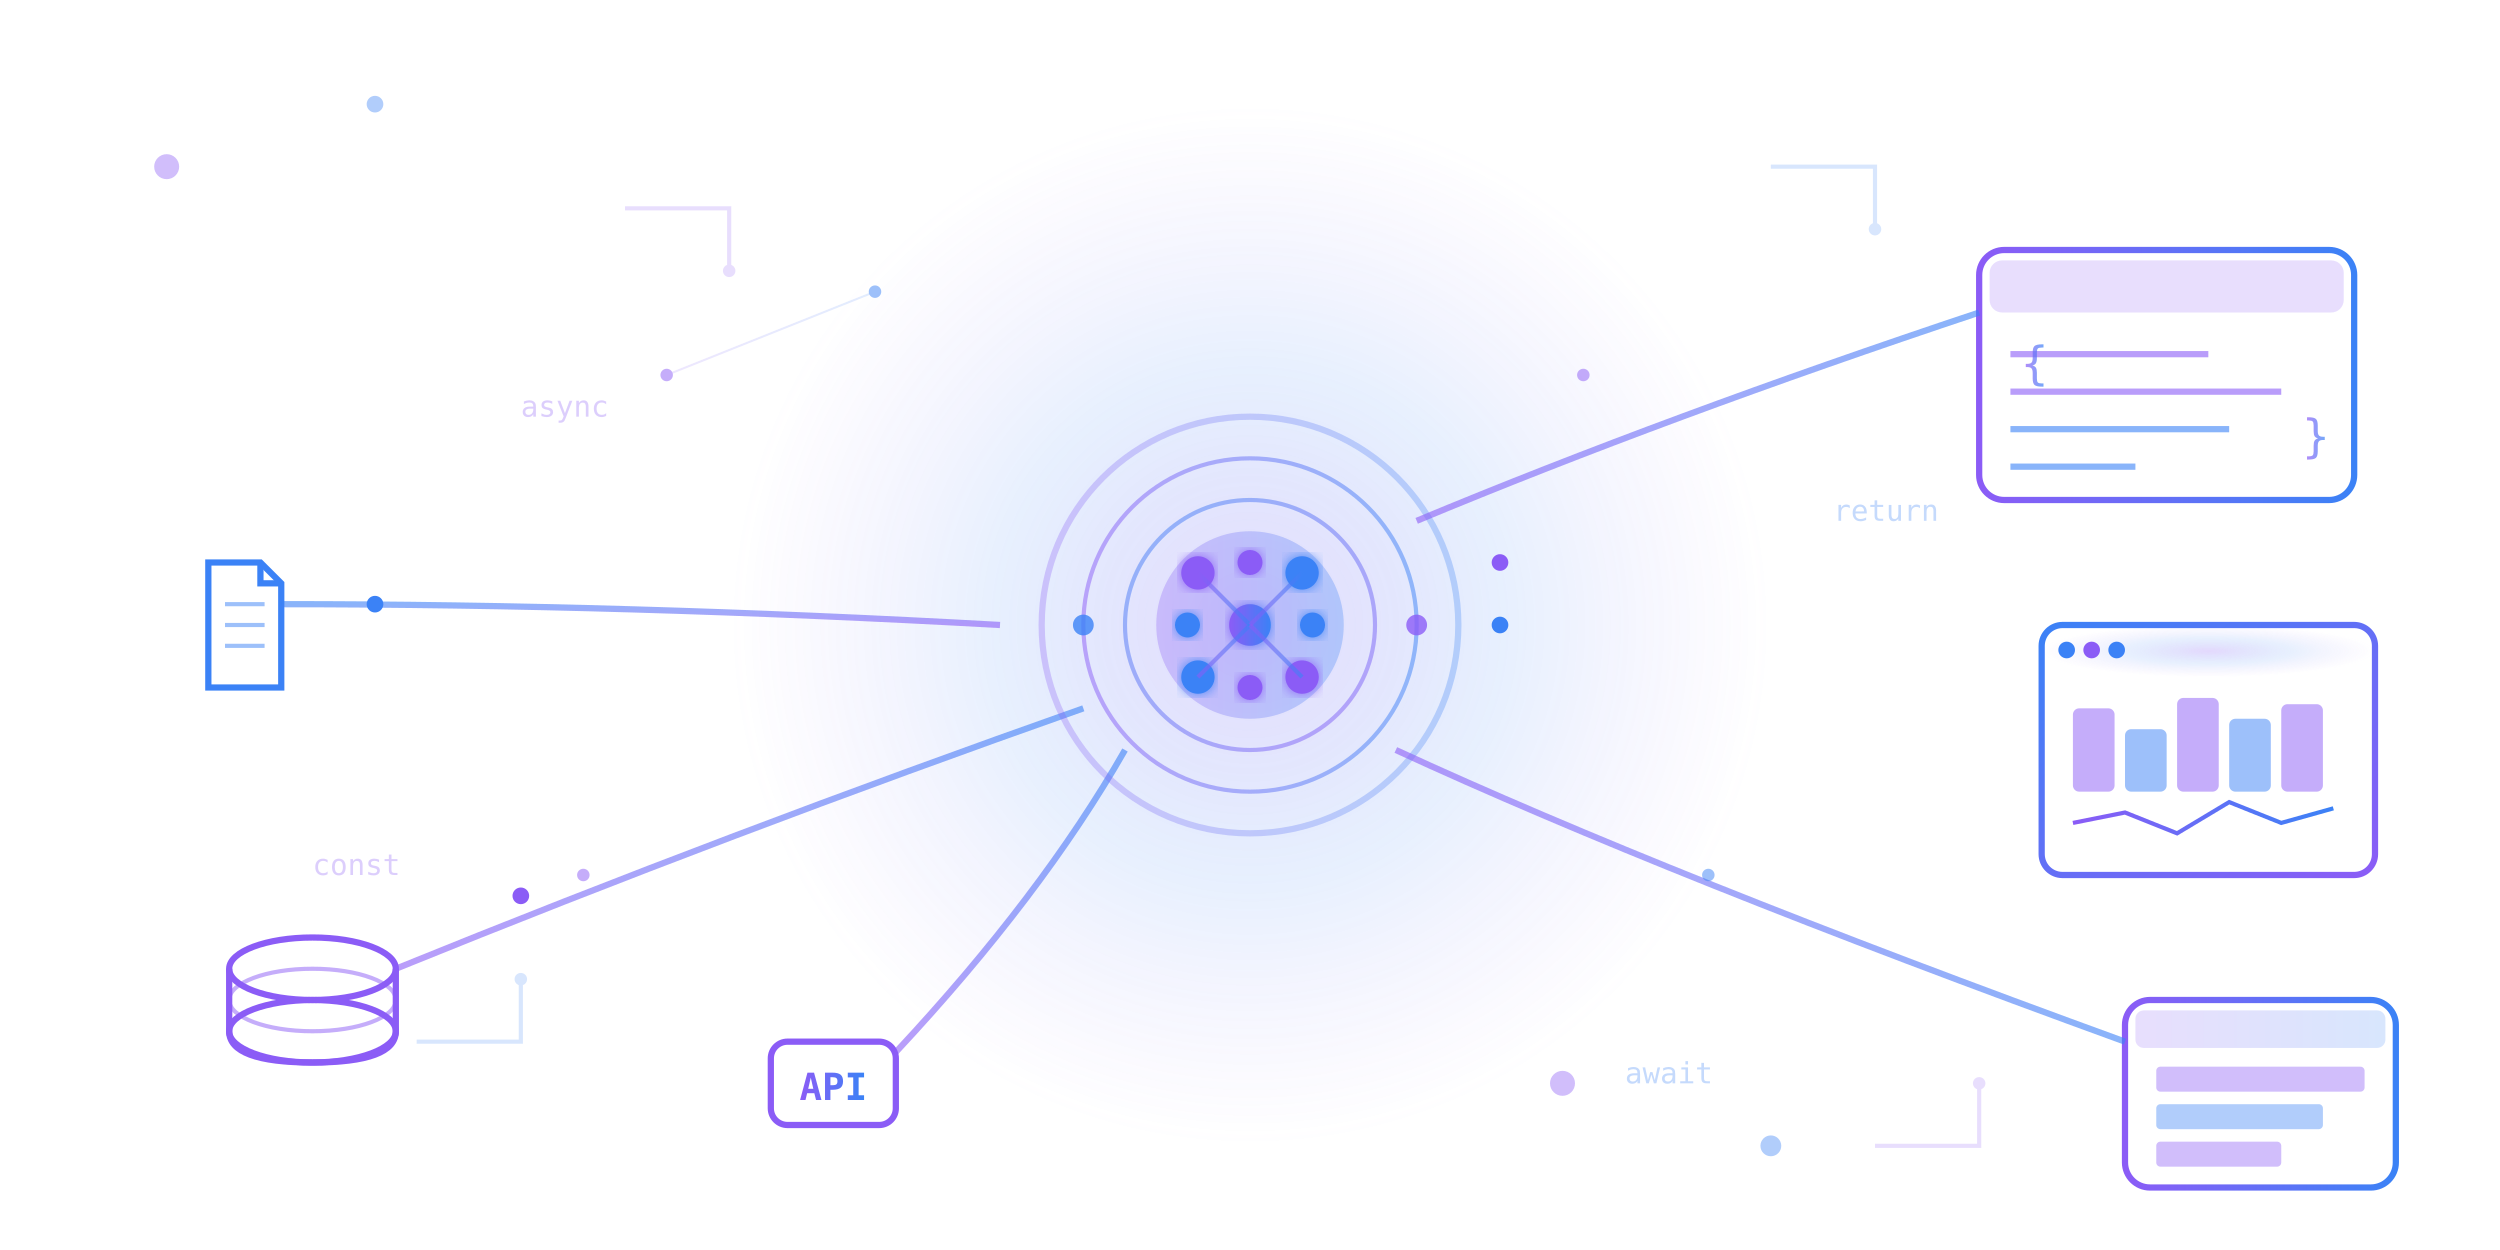
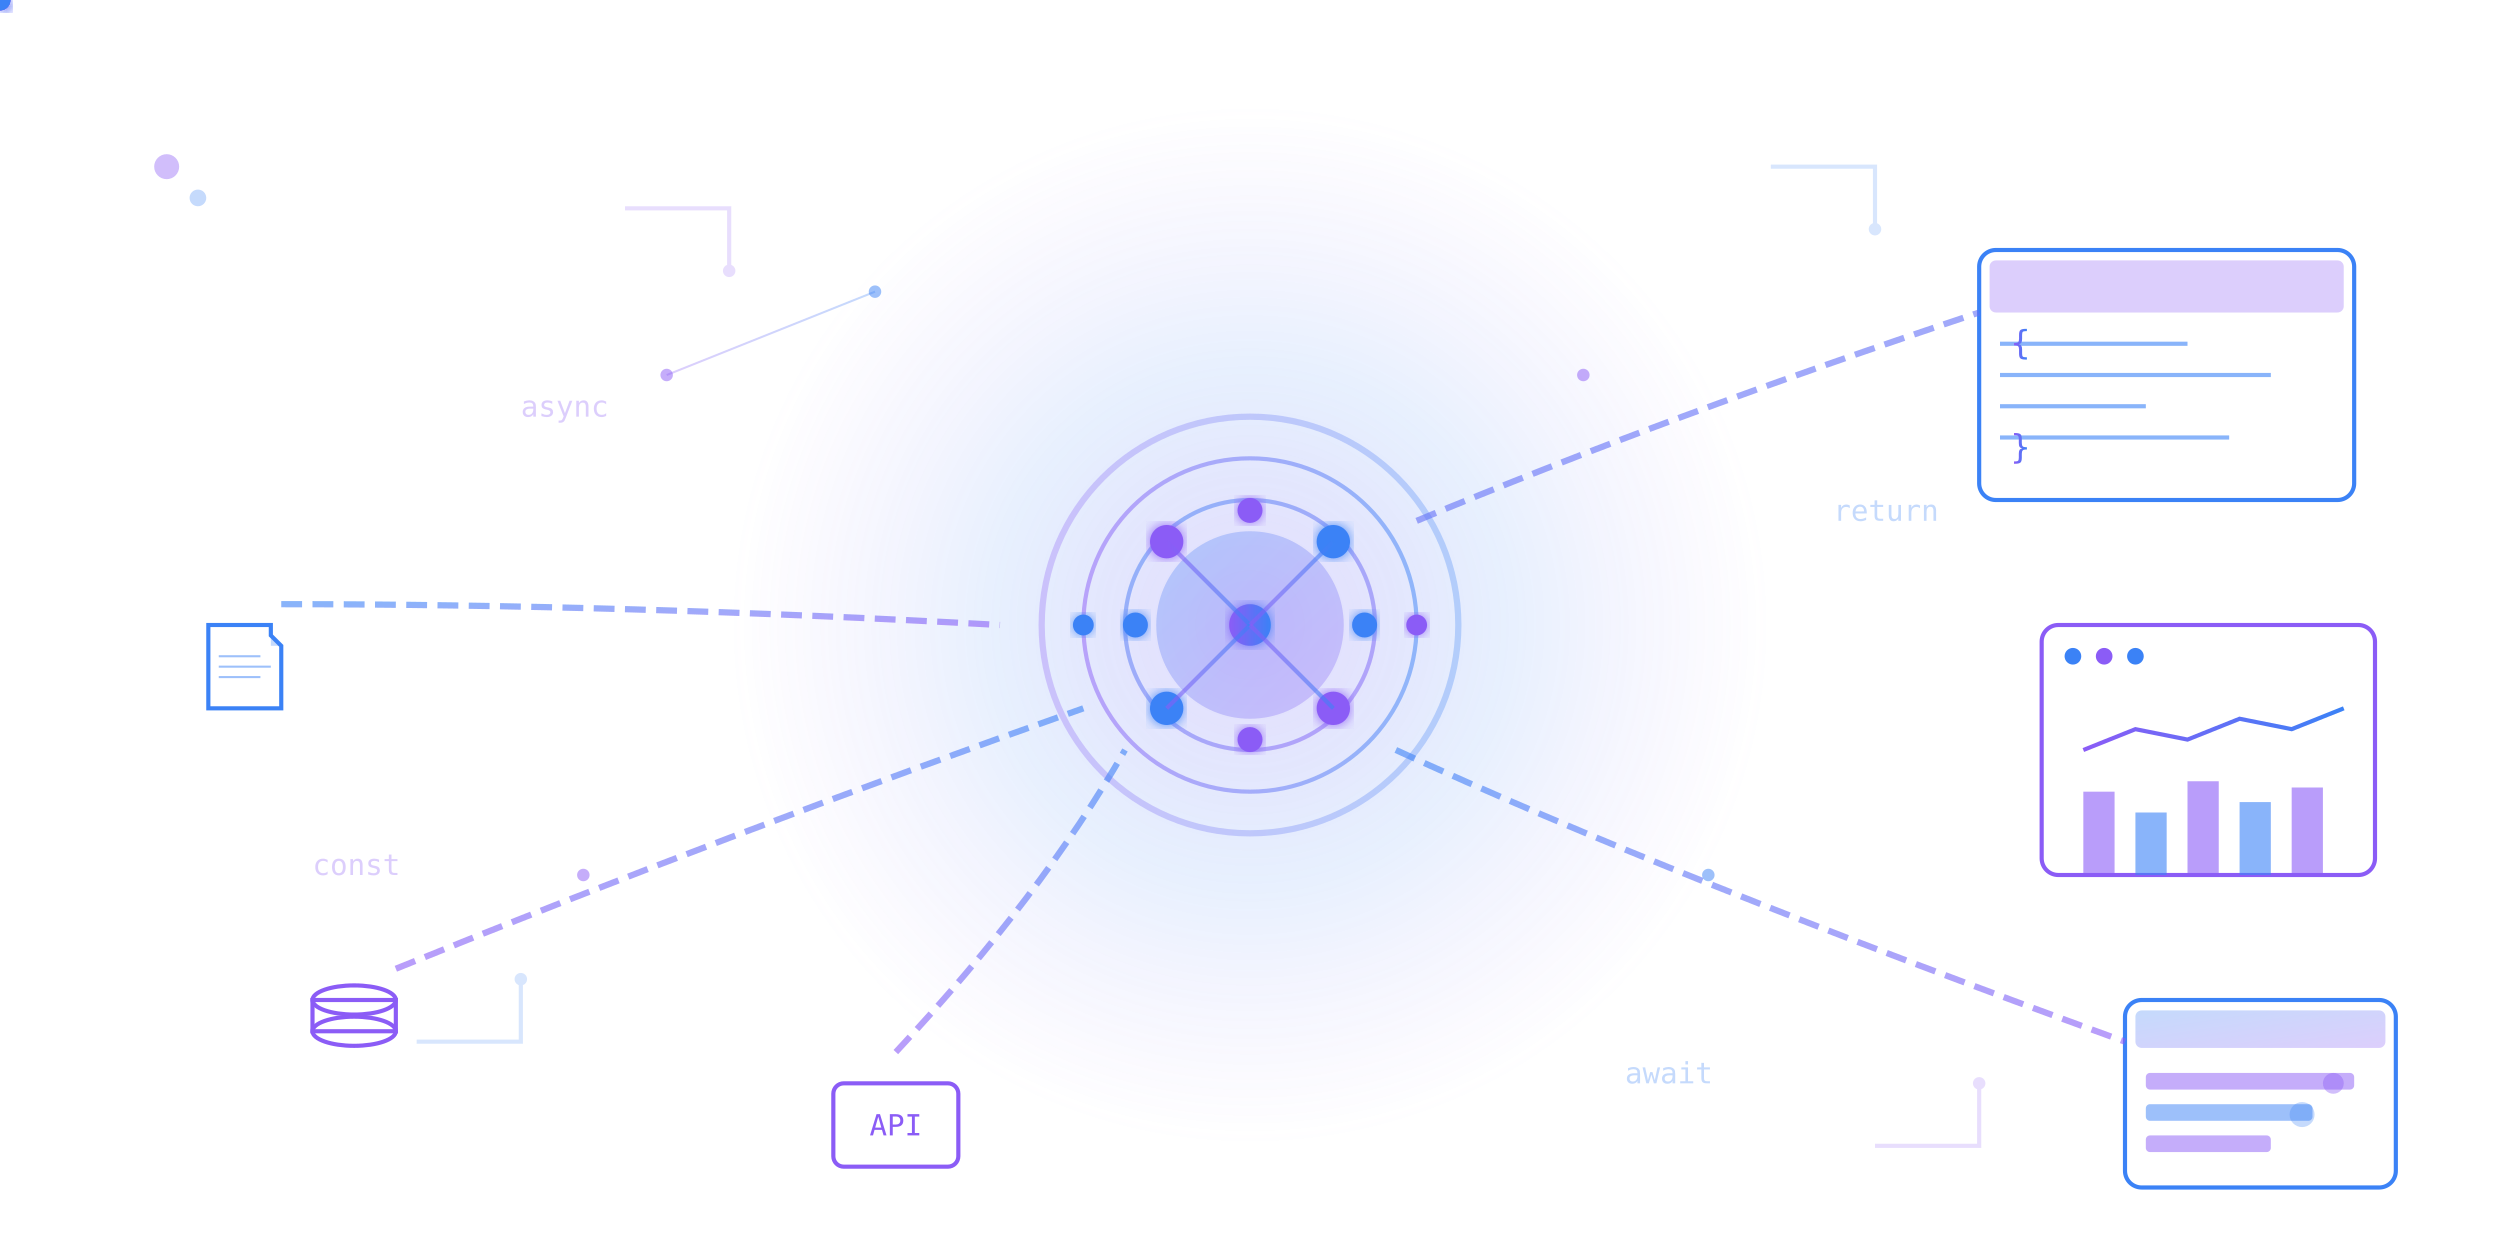
- <svg xmlns="http://www.w3.org/2000/svg" viewBox="0 0 1200 600" width="100%" height="100%">
+ <svg xmlns="http://www.w3.org/2000/svg" viewBox="0 0 1200 600" width="100%" height="100%" class="svg-play-once">
+   <style>
+     .svg-play-once {
+       animation: fadeIn 0.6s ease-in;
+     }
+     
+     .svg-play-once * {
+       animation-play-state: paused;
+     }
+     
+     .svg-play-once.is-visible * {
+       animation-play-state: running;
+     }
+     
+     @keyframes fadeIn {
+       from { opacity: 0; }
+       to { opacity: 1; }
+     }
+   </style>
  <defs>
    <linearGradient id="purpleBlue" x1="0%" y1="0%" x2="100%" y2="0%">
      <stop offset="0%" style="stop-color:#8b5cf6;stop-opacity:1" />
      <stop offset="100%" style="stop-color:#3b82f6;stop-opacity:1" />
    </linearGradient>
-     <radialGradient id="coreGlow" cx="50%" cy="50%">
+     <linearGradient id="blueGradient" x1="0%" y1="0%" x2="100%" y2="100%">
+       <stop offset="0%" style="stop-color:#3b82f6;stop-opacity:1" />
+       <stop offset="100%" style="stop-color:#8b5cf6;stop-opacity:1" />
+     </linearGradient>
+     <radialGradient id="coreGlow" cx="50%" cy="50%" r="50%">
      <stop offset="0%" style="stop-color:#8b5cf6;stop-opacity:0.8" />
      <stop offset="50%" style="stop-color:#3b82f6;stop-opacity:0.4" />
      <stop offset="100%" style="stop-color:#8b5cf6;stop-opacity:0" />
    </radialGradient>
-     <linearGradient id="blueGradient" x1="0%" y1="0%" x2="100%" y2="100%">
-       <stop offset="0%" style="stop-color:#3b82f6;stop-opacity:1" />
-       <stop offset="100%" style="stop-color:#8b5cf6;stop-opacity:1" />
-     </linearGradient>
    <filter id="glow">
      <feGaussianBlur stdDeviation="3" result="coloredBlur" />
      <feMerge>
        <feMergeNode in="coloredBlur" />
        <feMergeNode in="SourceGraphic" />
      </feMerge>
    </filter>
  </defs>
  <circle cx="600" cy="300" r="250" fill="url(#coreGlow)" opacity="0.3" />
-   <g transform="translate(150, 480)">
-     <ellipse cx="0" cy="-15" rx="40" ry="15" fill="none" stroke="#8b5cf6" stroke-width="3" />
-     <path d="M -40 -15 L -40 15 Q -40 30 0 30 Q 40 30 40 15 L 40 -15" fill="none" stroke="#8b5cf6" stroke-width="3" />
-     <ellipse cx="0" cy="15" rx="40" ry="15" fill="none" stroke="#8b5cf6" stroke-width="3" />
-     <ellipse cx="0" cy="0" rx="40" ry="15" fill="none" stroke="#8b5cf6" stroke-width="2" opacity="0.5" />
-   </g>
-   <g transform="translate(100, 300)">
-     <path d="M 0 -30 L 25 -30 L 35 -20 L 35 30 L 0 30 Z" fill="none" stroke="#3b82f6" stroke-width="3" />
-     <path d="M 25 -30 L 25 -20 L 35 -20" fill="none" stroke="#3b82f6" stroke-width="3" />
-     <line x1="8" y1="-10" x2="27" y2="-10" stroke="#3b82f6" stroke-width="2" opacity="0.5" />
-     <line x1="8" y1="0" x2="27" y2="0" stroke="#3b82f6" stroke-width="2" opacity="0.5" />
-     <line x1="8" y1="10" x2="27" y2="10" stroke="#3b82f6" stroke-width="2" opacity="0.5" />
-   </g>
-   <g transform="translate(400, 520)">
-     <rect x="-30" y="-20" width="60" height="40" rx="8" fill="none" stroke="#8b5cf6" stroke-width="3" />
-     <text x="0" y="8" text-anchor="middle" font-family="monospace" font-size="18" font-weight="bold" fill="url(#purpleBlue)">API</text>
-   </g>
-   <path d="M 190 465 Q 350 400 520 340" fill="none" stroke="url(#purpleBlue)" stroke-width="3" opacity="0.6">
-     <animate attributeName="stroke-dasharray" values="0,1000;1000,0" dur="3s" repeatCount="indefinite" />
-   </path>
-   <path d="M 135 290 Q 300 290 480 300" fill="none" stroke="url(#blueGradient)" stroke-width="3" opacity="0.6">
-     <animate attributeName="stroke-dasharray" values="0,1000;1000,0" dur="2.5s" repeatCount="indefinite" />
-   </path>
-   <path d="M 430 505 Q 500 430 540 360" fill="none" stroke="url(#purpleBlue)" stroke-width="3" opacity="0.6">
-     <animate attributeName="stroke-dasharray" values="0,1000;1000,0" dur="2.8s" repeatCount="indefinite" />
-   </path>
-   <circle cx="250" cy="430" r="4" fill="#8b5cf6">
-     <animateMotion path="M 0 0 Q 180 -80 330 -90" dur="3s" repeatCount="indefinite" />
-   </circle>
-   <circle cx="180" cy="290" r="4" fill="#3b82f6">
-     <animateMotion path="M 0 0 Q 150 0 350 10" dur="2.5s" repeatCount="indefinite" />
-   </circle>
-   <g transform="translate(600, 300)">
-     <circle cx="0" cy="0" r="100" fill="none" stroke="url(#purpleBlue)" stroke-width="3" opacity="0.3" />
-     <circle cx="0" cy="0" r="80" fill="none" stroke="url(#purpleBlue)" stroke-width="2" opacity="0.5">
-       <animateTransform attributeName="transform" type="rotate" from="0 0 0" to="360 0 0" dur="20s" repeatCount="indefinite" />
-     </circle>
-     <circle cx="0" cy="0" r="60" fill="none" stroke="url(#blueGradient)" stroke-width="2" opacity="0.5">
-       <animateTransform attributeName="transform" type="rotate" from="360 0 0" to="0 0 0" dur="15s" repeatCount="indefinite" />
-     </circle>
-     <circle cx="0" cy="0" r="45" fill="url(#purpleBlue)" opacity="0.3" />
-     <circle cx="-25" cy="-25" r="8" fill="#8b5cf6" filter="url(#glow)" />
-     <circle cx="25" cy="-25" r="8" fill="#3b82f6" filter="url(#glow)" />
-     <circle cx="-25" cy="25" r="8" fill="#3b82f6" filter="url(#glow)" />
-     <circle cx="25" cy="25" r="8" fill="#8b5cf6" filter="url(#glow)" />
-     <circle cx="0" cy="-30" r="6" fill="#8b5cf6" filter="url(#glow)" />
-     <circle cx="30" cy="0" r="6" fill="#3b82f6" filter="url(#glow)" />
-     <circle cx="0" cy="30" r="6" fill="#8b5cf6" filter="url(#glow)" />
-     <circle cx="-30" cy="0" r="6" fill="#3b82f6" filter="url(#glow)" />
-     <circle cx="0" cy="0" r="10" fill="url(#purpleBlue)" filter="url(#glow)" />
-     <line x1="-25" y1="-25" x2="0" y2="0" stroke="url(#purpleBlue)" stroke-width="2" opacity="0.6" />
-     <line x1="25" y1="-25" x2="0" y2="0" stroke="url(#purpleBlue)" stroke-width="2" opacity="0.6" />
-     <line x1="-25" y1="25" x2="0" y2="0" stroke="url(#purpleBlue)" stroke-width="2" opacity="0.6" />
-     <line x1="25" y1="25" x2="0" y2="0" stroke="url(#purpleBlue)" stroke-width="2" opacity="0.6" />
-     <line x1="0" y1="-30" x2="0" y2="0" stroke="url(#purpleBlue)" stroke-width="2" opacity="0.6" />
-     <line x1="30" y1="0" x2="0" y2="0" stroke="url(#purpleBlue)" stroke-width="2" opacity="0.6" />
-     <line x1="0" y1="30" x2="0" y2="0" stroke="url(#purpleBlue)" stroke-width="2" opacity="0.6" />
-     <line x1="-30" y1="0" x2="0" y2="0" stroke="url(#purpleBlue)" stroke-width="2" opacity="0.6" />
-     <circle cx="80" cy="0" r="5" fill="#8b5cf6" opacity="0.8">
-       <animateTransform attributeName="transform" type="rotate" from="0 0 0" to="360 0 0" dur="4s" repeatCount="indefinite" />
-     </circle>
-     <circle cx="-80" cy="0" r="5" fill="#3b82f6" opacity="0.8">
-       <animateTransform attributeName="transform" type="rotate" from="180 0 0" to="540 0 0" dur="4s" repeatCount="indefinite" />
-     </circle>
-   </g>
-   <g transform="translate(950, 120)">
-     <rect x="0" y="0" width="180" height="120" rx="12" fill="none" stroke="url(#purpleBlue)" stroke-width="3" />
-     <rect x="5" y="5" width="170" height="25" rx="6" fill="#8b5cf6" opacity="0.2" />
-     <line x1="15" y1="50" x2="110" y2="50" stroke="#8b5cf6" stroke-width="3" opacity="0.6" />
-     <line x1="15" y1="68" x2="145" y2="68" stroke="#8b5cf6" stroke-width="3" opacity="0.6" />
-     <line x1="15" y1="86" x2="120" y2="86" stroke="#3b82f6" stroke-width="3" opacity="0.6" />
-     <line x1="15" y1="104" x2="75" y2="104" stroke="#3b82f6" stroke-width="3" opacity="0.6" />
-     <text x="20" y="62" font-family="monospace" font-size="22" fill="url(#purpleBlue)" opacity="0.7">{</text>
-     <text x="155" y="97" font-family="monospace" font-size="22" fill="url(#purpleBlue)" opacity="0.7">}</text>
-   </g>
-   <g transform="translate(980, 300)">
-     <rect x="0" y="0" width="160" height="120" rx="10" fill="none" stroke="url(#blueGradient)" stroke-width="3" />
-     <rect x="0" y="0" width="160" height="25" rx="10" fill="url(#coreGlow)" opacity="0.3" />
-     <circle cx="12" cy="12" r="4" fill="#3b82f6" />
-     <circle cx="24" cy="12" r="4" fill="#8b5cf6" />
-     <circle cx="36" cy="12" r="4" fill="#3b82f6" />
-     <rect x="15" y="40" width="20" height="40" rx="3" fill="#8b5cf6" opacity="0.5" />
-     <rect x="40" y="50" width="20" height="30" rx="3" fill="#3b82f6" opacity="0.5" />
-     <rect x="65" y="35" width="20" height="45" rx="3" fill="#8b5cf6" opacity="0.5" />
-     <rect x="90" y="45" width="20" height="35" rx="3" fill="#3b82f6" opacity="0.5" />
-     <rect x="115" y="38" width="20" height="42" rx="3" fill="#8b5cf6" opacity="0.5" />
-     <path d="M 15 95 L 40 90 L 65 100 L 90 85 L 115 95 L 140 88" fill="none" stroke="url(#purpleBlue)" stroke-width="2" />
-   </g>
-   <g transform="translate(1020, 480)">
-     <rect x="0" y="0" width="130" height="90" rx="12" fill="none" stroke="url(#purpleBlue)" stroke-width="3" />
-     <rect x="5" y="5" width="120" height="18" rx="4" fill="url(#purpleBlue)" opacity="0.2" />
-     <rect x="15" y="32" width="100" height="12" rx="2" fill="#8b5cf6" opacity="0.4" />
-     <rect x="15" y="50" width="80" height="12" rx="2" fill="#3b82f6" opacity="0.4" />
-     <rect x="15" y="68" width="60" height="12" rx="2" fill="#8b5cf6" opacity="0.4" />
-   </g>
-   <path d="M 680 250 Q 800 200 950 150" fill="none" stroke="url(#purpleBlue)" stroke-width="3" opacity="0.6">
-     <animate attributeName="stroke-dasharray" values="0,1000;1000,0" dur="3s" repeatCount="indefinite" />
-   </path>
-   <path d="M 700 300 Q 800 300 980 300" fill="none" stroke="url(#blueGradient)" stroke-width="3" opacity="0.6">
-     <animate attributeName="stroke-dasharray" values="0,1000;1000,0" dur="2.7s" repeatCount="indefinite" />
-   </path>
-   <path d="M 670 360 Q 800 420 1020 500" fill="none" stroke="url(#purpleBlue)" stroke-width="3" opacity="0.6">
-     <animate attributeName="stroke-dasharray" values="0,1000;1000,0" dur="3.2s" repeatCount="indefinite" />
-   </path>
-   <circle cx="720" cy="270" r="4" fill="#8b5cf6">
-     <animateMotion path="M 0 0 Q 120 -70 230 -120" dur="3s" repeatCount="indefinite" />
-   </circle>
-   <circle cx="720" cy="300" r="4" fill="#3b82f6">
-     <animateMotion path="M 0 0 Q 140 0 280 0" dur="2.7s" repeatCount="indefinite" />
-   </circle>
-   <g opacity="0.4">
-     <circle cx="80" cy="80" r="6" fill="#8b5cf6">
-       <animate attributeName="opacity" values="0.4;0.8;0.4" dur="2s" repeatCount="indefinite" />
-     </circle>
-     <circle cx="180" cy="50" r="4" fill="#3b82f6">
-       <animate attributeName="opacity" values="0.4;0.8;0.4" dur="2.3s" repeatCount="indefinite" />
-     </circle>
-   </g>
-   <g opacity="0.4">
-     <circle cx="850" cy="550" r="5" fill="#3b82f6">
-       <animate attributeName="opacity" values="0.4;0.8;0.4" dur="2.5s" repeatCount="indefinite" />
-     </circle>
-     <circle cx="750" cy="520" r="6" fill="#8b5cf6">
-       <animate attributeName="opacity" values="0.4;0.8;0.4" dur="2.1s" repeatCount="indefinite" />
-     </circle>
-   </g>
-   <g opacity="0.2">
-     <path d="M 300 100 L 350 100 L 350 130" stroke="#8b5cf6" stroke-width="2" fill="none" />
-     <circle cx="350" cy="130" r="3" fill="#8b5cf6" />
-     <path d="M 200 500 L 250 500 L 250 470" stroke="#3b82f6" stroke-width="2" fill="none" />
-     <circle cx="250" cy="470" r="3" fill="#3b82f6" />
-     <path d="M 900 550 L 950 550 L 950 520" stroke="#8b5cf6" stroke-width="2" fill="none" />
-     <circle cx="950" cy="520" r="3" fill="#8b5cf6" />
-     <path d="M 850 80 L 900 80 L 900 110" stroke="#3b82f6" stroke-width="2" fill="none" />
-     <circle cx="900" cy="110" r="3" fill="#3b82f6" />
-   </g>
-   <g opacity="0.3">
-     <text x="250" y="200" font-family="monospace" font-size="14" fill="#8b5cf6">async</text>
-     <text x="780" y="520" font-family="monospace" font-size="14" fill="#3b82f6">await</text>
-     <text x="150" y="420" font-family="monospace" font-size="14" fill="#8b5cf6">const</text>
-     <text x="880" y="250" font-family="monospace" font-size="14" fill="#3b82f6">return</text>
-   </g>
-   <g opacity="0.5">
-     <circle cx="320" cy="180" r="3" fill="#8b5cf6" />
-     <circle cx="420" cy="140" r="3" fill="#3b82f6" />
-     <circle cx="280" cy="420" r="3" fill="#8b5cf6" />
-     <circle cx="820" cy="420" r="3" fill="#3b82f6" />
-     <circle cx="760" cy="180" r="3" fill="#8b5cf6" />
+   <g id="aiCore">
+     <circle cx="600" cy="300" r="100" fill="none" stroke="url(#purpleBlue)" stroke-width="3" opacity="0.3" />
+     <circle cx="600" cy="300" r="80" fill="none" stroke="url(#purpleBlue)" stroke-width="2" opacity="0.5">
+       <animateTransform attributeName="transform" type="rotate" from="0 600 300" to="360 600 300" dur="20s" repeatCount="1" />
+     </circle>
+     <circle cx="600" cy="300" r="60" fill="none" stroke="url(#blueGradient)" stroke-width="2" opacity="0.5">
+       <animateTransform attributeName="transform" type="rotate" from="0 600 300" to="-360 600 300" dur="15s" repeatCount="1" />
+     </circle>
+     <circle cx="600" cy="300" r="45" fill="url(#blueGradient)" opacity="0.3" />
+     <g id="neuralNetwork">
+       <circle cx="560" cy="260" r="8" fill="#8b5cf6" filter="url(#glow)" />
+       <circle cx="640" cy="260" r="8" fill="#3b82f6" filter="url(#glow)" />
+       <circle cx="560" cy="340" r="8" fill="#3b82f6" filter="url(#glow)" />
+       <circle cx="640" cy="340" r="8" fill="#8b5cf6" filter="url(#glow)" />
+       <circle cx="600" cy="245" r="6" fill="#8b5cf6" filter="url(#glow)" />
+       <circle cx="655" cy="300" r="6" fill="#3b82f6" filter="url(#glow)" />
+       <circle cx="600" cy="355" r="6" fill="#8b5cf6" filter="url(#glow)" />
+       <circle cx="545" cy="300" r="6" fill="#3b82f6" filter="url(#glow)" />
+       <circle cx="600" cy="300" r="10" fill="url(#purpleBlue)" filter="url(#glow)" />
+       <line x1="560" y1="260" x2="600" y2="300" stroke="url(#purpleBlue)" stroke-width="2" opacity="0.6" />
+       <line x1="640" y1="260" x2="600" y2="300" stroke="url(#purpleBlue)" stroke-width="2" opacity="0.6" />
+       <line x1="560" y1="340" x2="600" y2="300" stroke="url(#purpleBlue)" stroke-width="2" opacity="0.6" />
+       <line x1="640" y1="340" x2="600" y2="300" stroke="url(#purpleBlue)" stroke-width="2" opacity="0.6" />
+       <line x1="600" y1="245" x2="600" y2="300" stroke="url(#purpleBlue)" stroke-width="2" opacity="0.6" />
+       <line x1="655" y1="300" x2="600" y2="300" stroke="url(#purpleBlue)" stroke-width="2" opacity="0.6" />
+       <line x1="600" y1="355" x2="600" y2="300" stroke="url(#purpleBlue)" stroke-width="2" opacity="0.6" />
+       <line x1="545" y1="300" x2="600" y2="300" stroke="url(#purpleBlue)" stroke-width="2" opacity="0.6" />
+     </g>
+     <g id="orbitingParticles">
+       <circle cx="680" cy="300" r="5" fill="#8b5cf6" filter="url(#glow)">
+         <animateTransform attributeName="transform" type="rotate" from="0 600 300" to="360 600 300" dur="4s" repeatCount="1" />
+       </circle>
+       <circle cx="520" cy="300" r="5" fill="#3b82f6" filter="url(#glow)">
+         <animateTransform attributeName="transform" type="rotate" from="180 600 300" to="540 600 300" dur="4s" repeatCount="1" />
+       </circle>
+     </g>
+   </g>
+   <g id="inputSources">
+     <g id="database" transform="translate(150, 480)">
+       <ellipse cx="20" cy="0" rx="20" ry="7" fill="none" stroke="#8b5cf6" stroke-width="2" />
+       <rect x="0" y="0" width="40" height="15" fill="none" stroke="#8b5cf6" stroke-width="2" />
+       <ellipse cx="20" cy="15" rx="20" ry="7" fill="none" stroke="#8b5cf6" stroke-width="2" />
+     </g>
+     <g id="document" transform="translate(100, 300)">
+       <path d="M 0 0 L 30 0 L 30 5 L 35 10 L 35 40 L 0 40 Z" fill="none" stroke="#3b82f6" stroke-width="2" />
+       <path d="M 30 5 L 35 10 L 30 10 Z" fill="#3b82f6" opacity="0.3" />
+       <line x1="5" y1="15" x2="25" y2="15" stroke="#3b82f6" stroke-width="1" opacity="0.5" />
+       <line x1="5" y1="20" x2="30" y2="20" stroke="#3b82f6" stroke-width="1" opacity="0.5" />
+       <line x1="5" y1="25" x2="25" y2="25" stroke="#3b82f6" stroke-width="1" opacity="0.5" />
+     </g>
+     <g id="api" transform="translate(400, 520)">
+       <rect x="0" y="0" width="60" height="40" rx="5" fill="none" stroke="#8b5cf6" stroke-width="2" />
+       <text x="30" y="25" font-family="monospace" font-size="14" fill="#8b5cf6" text-anchor="middle">API</text>
+     </g>
+   </g>
+   <g id="outputComponents">
+     <g id="codeOutput" transform="translate(950, 120)">
+       <rect x="0" y="0" width="180" height="120" rx="8" fill="none" stroke="#3b82f6" stroke-width="2" />
+       <rect x="5" y="5" width="170" height="25" rx="3" fill="#8b5cf6" opacity="0.3" />
+       <line x1="10" y1="45" x2="100" y2="45" stroke="#3b82f6" stroke-width="2" opacity="0.6" />
+       <line x1="10" y1="60" x2="140" y2="60" stroke="#3b82f6" stroke-width="2" opacity="0.6" />
+       <line x1="10" y1="75" x2="80" y2="75" stroke="#3b82f6" stroke-width="2" opacity="0.6" />
+       <line x1="10" y1="90" x2="120" y2="90" stroke="#3b82f6" stroke-width="2" opacity="0.6" />
+       <text x="15" y="50" font-family="monospace" font-size="16" fill="url(#purpleBlue)">{</text>
+       <text x="15" y="100" font-family="monospace" font-size="16" fill="url(#purpleBlue)">}</text>
+     </g>
+     <g id="dashboardOutput" transform="translate(980, 300)">
+       <rect x="0" y="0" width="160" height="120" rx="8" fill="none" stroke="#8b5cf6" stroke-width="2" />
+       <circle cx="15" cy="15" r="4" fill="#3b82f6" />
+       <circle cx="30" cy="15" r="4" fill="#8b5cf6" />
+       <circle cx="45" cy="15" r="4" fill="#3b82f6" />
+       <rect x="20" y="80" width="15" height="40" fill="#8b5cf6" opacity="0.6" />
+       <rect x="45" y="90" width="15" height="30" fill="#3b82f6" opacity="0.6" />
+       <rect x="70" y="75" width="15" height="45" fill="#8b5cf6" opacity="0.6" />
+       <rect x="95" y="85" width="15" height="35" fill="#3b82f6" opacity="0.6" />
+       <rect x="120" y="78" width="15" height="42" fill="#8b5cf6" opacity="0.6" />
+       <path d="M 20 60 L 45 50 L 70 55 L 95 45 L 120 50 L 145 40" fill="none" stroke="url(#purpleBlue)" stroke-width="2" />
+     </g>
+     <g id="mobileOutput" transform="translate(1020, 480)">
+       <rect x="0" y="0" width="130" height="90" rx="8" fill="none" stroke="#3b82f6" stroke-width="2" />
+       <rect x="5" y="5" width="120" height="18" rx="3" fill="url(#blueGradient)" opacity="0.3" />
+       <rect x="10" y="35" width="100" height="8" rx="2" fill="#8b5cf6" opacity="0.5" />
+       <rect x="10" y="50" width="80" height="8" rx="2" fill="#3b82f6" opacity="0.5" />
+       <rect x="10" y="65" width="60" height="8" rx="2" fill="#8b5cf6" opacity="0.5" />
+     </g>
+   </g>
+   <g id="dataFlows">
+     <path id="flowFromDatabase" d="M 190 465 Q 350 400 520 340" fill="none" stroke="url(#purpleBlue)" stroke-width="3" opacity="0.6" stroke-dasharray="10 5">
+       <animate attributeName="stroke-dashoffset" from="0" to="100" dur="3s" repeatCount="1" />
+     </path>
+     <path id="flowFromDocument" d="M 135 290 Q 300 290 480 300" fill="none" stroke="url(#blueGradient)" stroke-width="3" opacity="0.6" stroke-dasharray="10 5">
+       <animate attributeName="stroke-dashoffset" from="0" to="100" dur="2.5s" repeatCount="1" />
+     </path>
+     <path id="flowFromAPI" d="M 430 505 Q 500 430 540 360" fill="none" stroke="url(#purpleBlue)" stroke-width="3" opacity="0.6" stroke-dasharray="10 5">
+       <animate attributeName="stroke-dashoffset" from="0" to="100" dur="2.8s" repeatCount="1" />
+     </path>
+     <circle r="5" fill="#8b5cf6" filter="url(#glow)">
+       <animateMotion dur="3s" repeatCount="1">
+         <mpath href="#flowFromDatabase" />
+       </animateMotion>
+     </circle>
+     <circle r="5" fill="#3b82f6" filter="url(#glow)">
+       <animateMotion dur="2.5s" repeatCount="1">
+         <mpath href="#flowFromDocument" />
+       </animateMotion>
+     </circle>
+     <path id="flowToCode" d="M 680 250 Q 800 200 950 150" fill="none" stroke="url(#blueGradient)" stroke-width="3" opacity="0.6" stroke-dasharray="10 5">
+       <animate attributeName="stroke-dashoffset" from="0" to="100" dur="3s" repeatCount="1" />
+     </path>
+     <path id="flowToDashboard" d="M 700 300 Q 800 300 980 300" fill="none" stroke="url(#purpleBlue)" stroke-width="3" opacity="0.6" stroke-dasharray="10 5">
+       <animate attributeName="stroke-dashoffset" from="0" to="100" dur="2.7s" repeatCount="1" />
+     </path>
+     <path id="flowToMobile" d="M 670 360 Q 800 420 1020 500" fill="none" stroke="url(#blueGradient)" stroke-width="3" opacity="0.6" stroke-dasharray="10 5">
+       <animate attributeName="stroke-dashoffset" from="0" to="100" dur="3.2s" repeatCount="1" />
+     </path>
+     <circle r="5" fill="#8b5cf6" filter="url(#glow)">
+       <animateMotion dur="3s" repeatCount="1">
+         <mpath href="#flowToCode" />
+       </animateMotion>
+     </circle>
+     <circle r="5" fill="#3b82f6" filter="url(#glow)">
+       <animateMotion dur="2.7s" repeatCount="1">
+         <mpath href="#flowToDashboard" />
+       </animateMotion>
+     </circle>
+   </g>
+   <g id="decorativeElements">
+     <circle cx="80" cy="80" r="6" fill="#8b5cf6" opacity="0.4">
+       <animate attributeName="opacity" values="0.4;0.8;0.4" dur="2s" repeatCount="1" />
+     </circle>
+     <circle cx="95" cy="95" r="4" fill="#3b82f6" opacity="0.3">
+       <animate attributeName="opacity" values="0.3;0.7;0.3" dur="2.3s" repeatCount="1" />
+     </circle>
+     <circle cx="1120" cy="520" r="5" fill="#8b5cf6" opacity="0.4">
+       <animate attributeName="opacity" values="0.4;0.8;0.4" dur="2.1s" repeatCount="1" />
+     </circle>
+     <circle cx="1105" cy="535" r="6" fill="#3b82f6" opacity="0.3">
+       <animate attributeName="opacity" values="0.3;0.7;0.3" dur="2.5s" repeatCount="1" />
+     </circle>
+     <g opacity="0.2">
+       <path d="M 300 100 L 350 100 L 350 130" stroke="#8b5cf6" stroke-width="2" fill="none" />
+       <circle cx="350" cy="130" r="3" fill="#8b5cf6" />
+       <path d="M 200 500 L 250 500 L 250 470" stroke="#3b82f6" stroke-width="2" fill="none" />
+       <circle cx="250" cy="470" r="3" fill="#3b82f6" />
+       <path d="M 900 550 L 950 550 L 950 520" stroke="#8b5cf6" stroke-width="2" fill="none" />
+       <circle cx="950" cy="520" r="3" fill="#8b5cf6" />
+       <path d="M 850 80 L 900 80 L 900 110" stroke="#3b82f6" stroke-width="2" fill="none" />
+       <circle cx="900" cy="110" r="3" fill="#3b82f6" />
+     </g>
+     <text x="250" y="200" font-family="monospace" font-size="14" fill="#8b5cf6" opacity="0.3">async</text>
+     <text x="780" y="520" font-family="monospace" font-size="14" fill="#3b82f6" opacity="0.3">await</text>
+     <text x="150" y="420" font-family="monospace" font-size="14" fill="#8b5cf6" opacity="0.3">const</text>
+     <text x="880" y="250" font-family="monospace" font-size="14" fill="#3b82f6" opacity="0.3">return</text>
+     <circle cx="320" cy="180" r="3" fill="#8b5cf6" opacity="0.5" />
+     <circle cx="420" cy="140" r="3" fill="#3b82f6" opacity="0.5" />
+     <circle cx="280" cy="420" r="3" fill="#8b5cf6" opacity="0.5" />
+     <circle cx="820" cy="420" r="3" fill="#3b82f6" opacity="0.5" />
+     <circle cx="760" cy="180" r="3" fill="#8b5cf6" opacity="0.5" />
    <line x1="320" y1="180" x2="420" y2="140" stroke="url(#purpleBlue)" stroke-width="1" opacity="0.3" />
  </g>
</svg>
